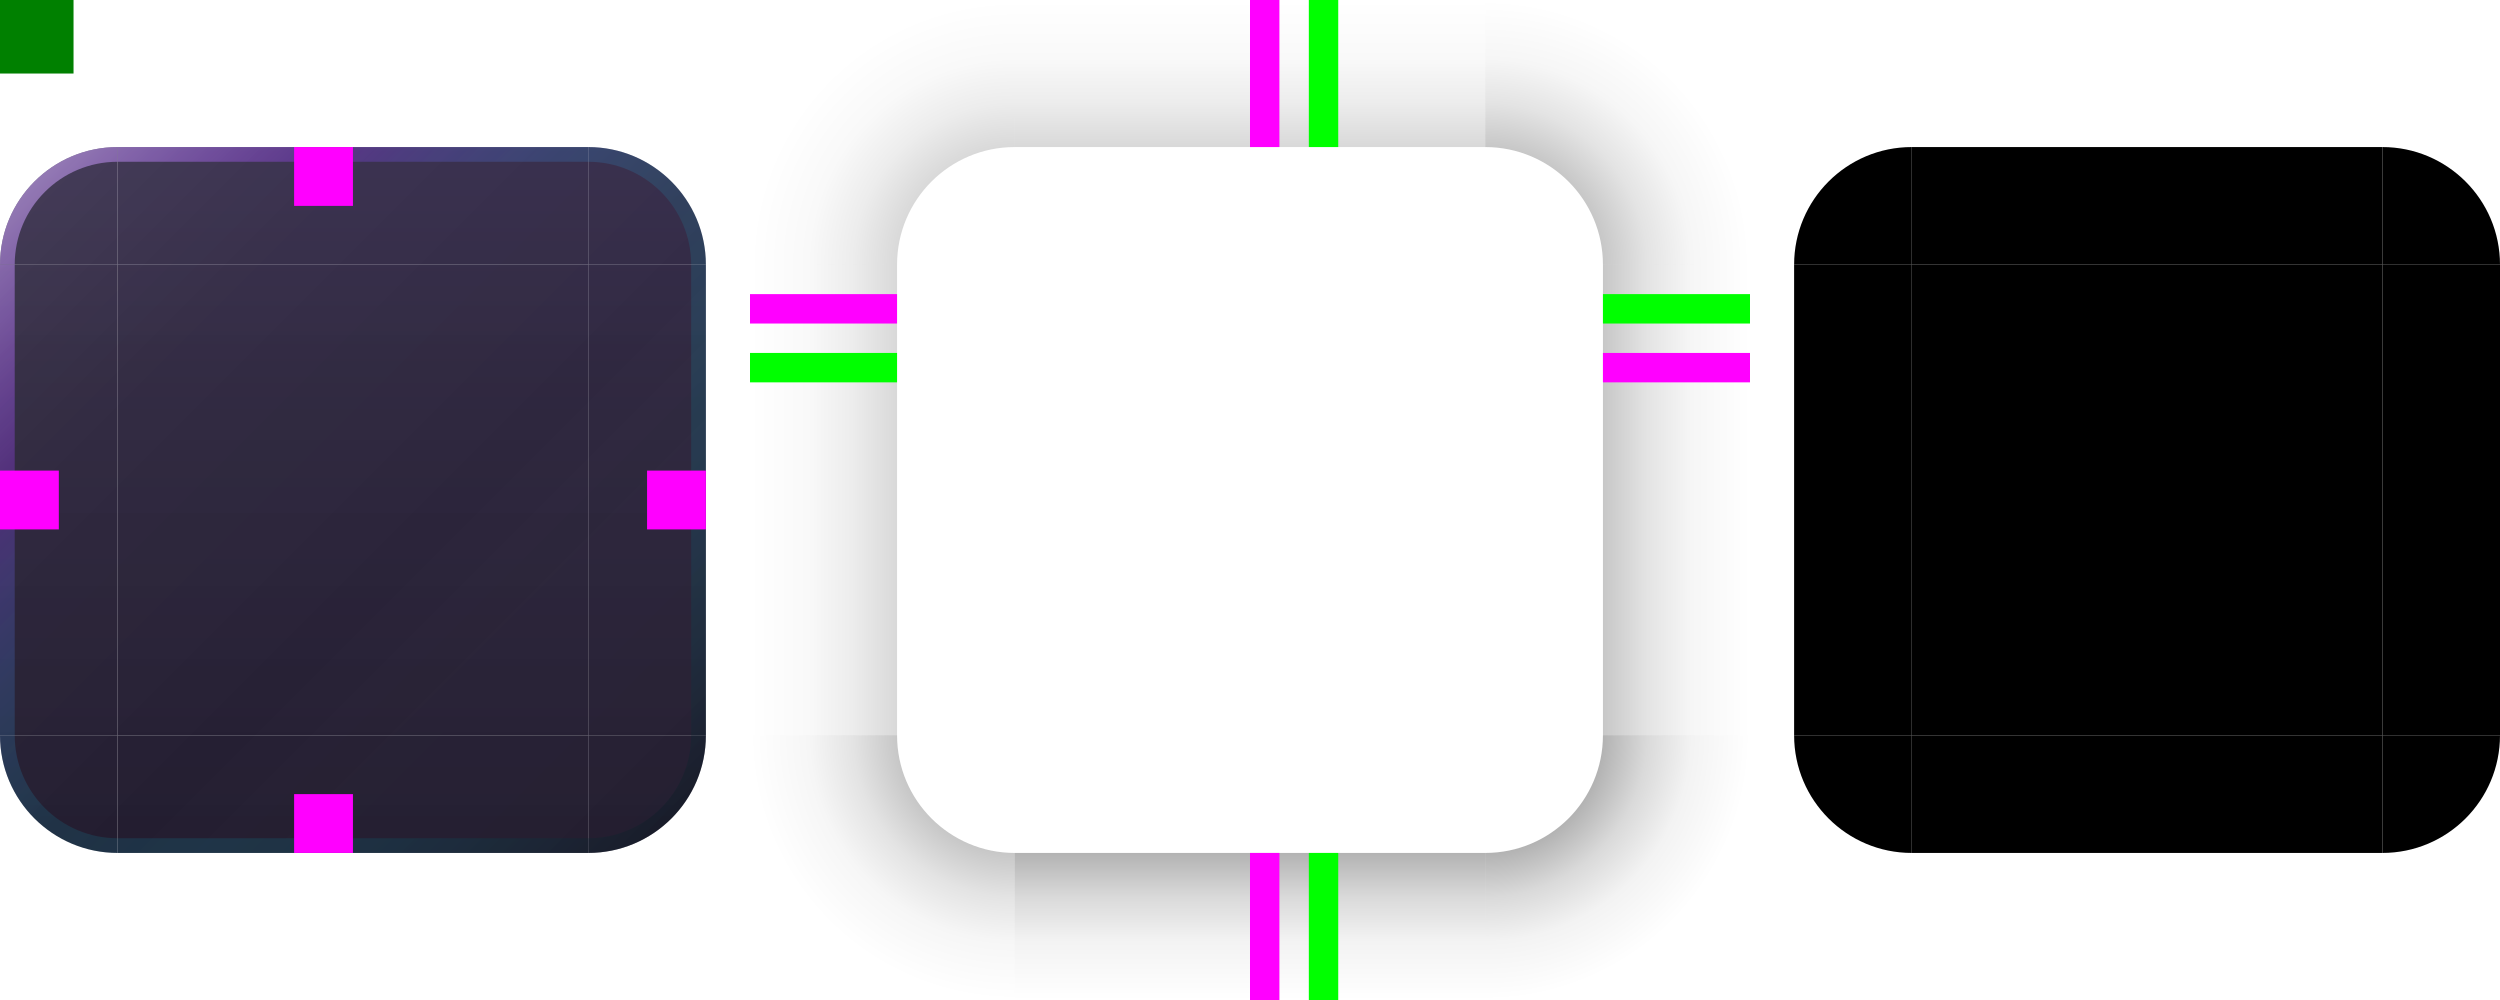
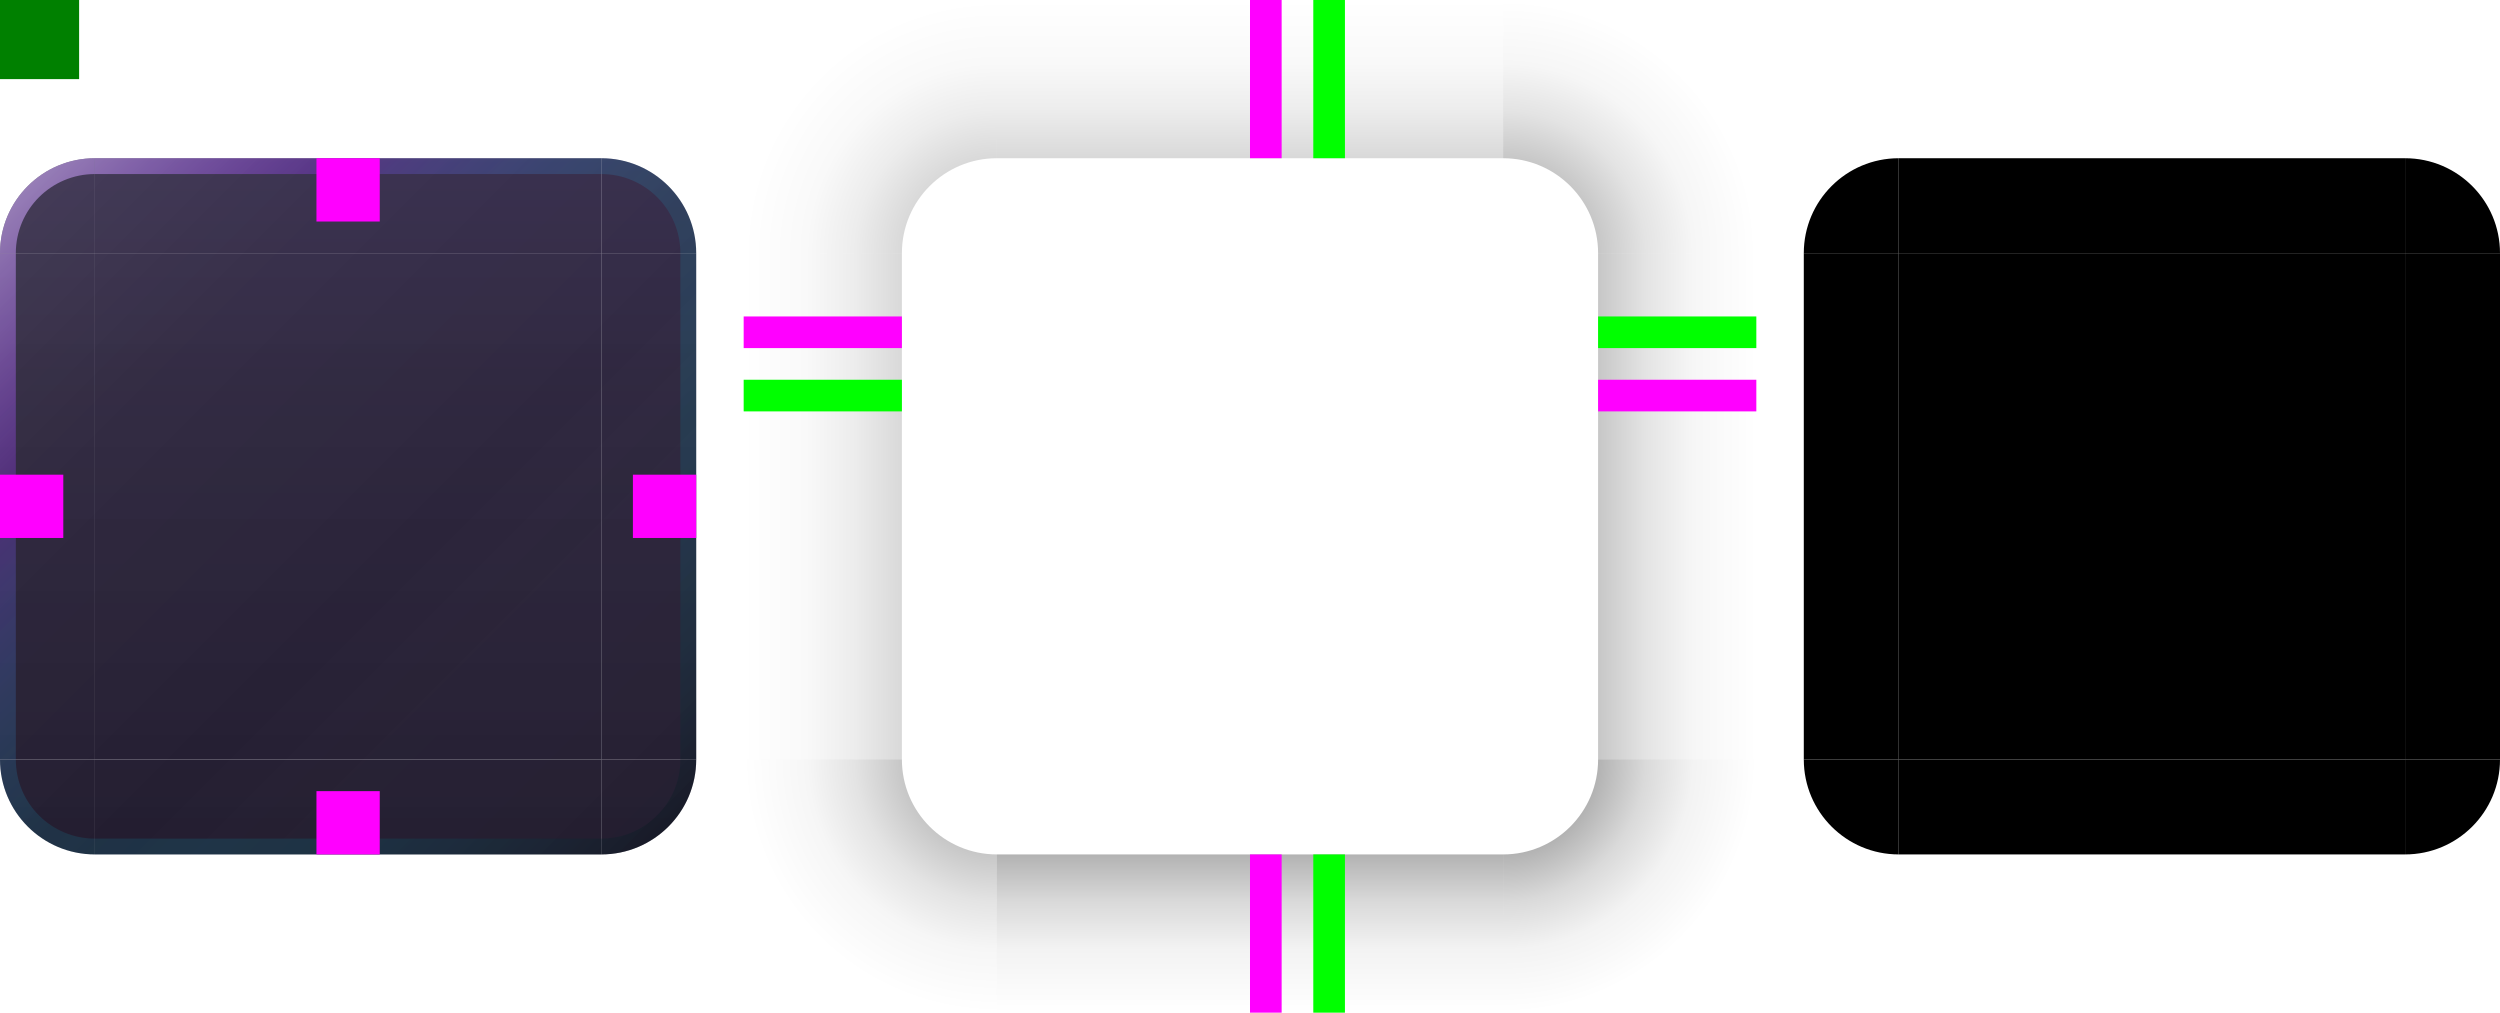
- <svg xmlns="http://www.w3.org/2000/svg" version="1.1" width="170" height="68" viewBox="0 0 170 68">
+ <svg xmlns="http://www.w3.org/2000/svg" version="1.1" width="158" height="64" viewBox="0 0 158 64">
  <defs>
-     <linearGradient id="nx-fill" gradientUnits="userSpaceOnUse" x1="0" y1="10" x2="0" y2="58">
+     <linearGradient id="nx-fill" gradientUnits="userSpaceOnUse" x1="0" y1="10" x2="0" y2="54">
      <stop offset="0.0" stop-color="#22183a" stop-opacity="0.9" />
      <stop offset="0.34" stop-color="#19112b" stop-opacity="0.905" />
      <stop offset="1.0" stop-color="#120c20" stop-opacity="0.93" />
    </linearGradient>
-     <linearGradient id="nx-sheen" gradientUnits="userSpaceOnUse" x1="0" y1="10" x2="48" y2="58">
+     <linearGradient id="nx-sheen" gradientUnits="userSpaceOnUse" x1="0" y1="10" x2="44" y2="54">
      <stop offset="0.0" stop-color="#ffffff" stop-opacity="0.075" />
      <stop offset="0.26" stop-color="#ffffff" stop-opacity="0.022" />
      <stop offset="0.58" stop-color="#ffffff" stop-opacity="0.0" />
      <stop offset="1.0" stop-color="#000000" stop-opacity="0.05" />
    </linearGradient>
-     <linearGradient id="nx-edge-lit" gradientUnits="userSpaceOnUse" x1="0" y1="10" x2="48" y2="58">
+     <linearGradient id="nx-edge-lit" gradientUnits="userSpaceOnUse" x1="0" y1="10" x2="44" y2="54">
      <stop offset="0.0" stop-color="#e2c8ff" stop-opacity="0.62" />
      <stop offset="0.24" stop-color="#9a3cff" stop-opacity="0.3" />
      <stop offset="0.52" stop-color="#00e5ff" stop-opacity="0.1" />
      <stop offset="1.0" stop-color="#000000" stop-opacity="0.3" />
    </linearGradient>
    <linearGradient id="nx-sh-top" gradientUnits="userSpaceOnUse" x1="0" y1="10" x2="0" y2="0">
      <stop offset="0.0" stop-color="#000000" stop-opacity="0.15" />
      <stop offset="0.3" stop-color="#000000" stop-opacity="0.073" />
      <stop offset="0.6" stop-color="#000000" stop-opacity="0.024" />
      <stop offset="1.0" stop-color="#000000" stop-opacity="0.0" />
    </linearGradient>
-     <linearGradient id="nx-sh-bottom" gradientUnits="userSpaceOnUse" x1="0" y1="58" x2="0" y2="68">
+     <linearGradient id="nx-sh-bottom" gradientUnits="userSpaceOnUse" x1="0" y1="54" x2="0" y2="64">
      <stop offset="0.0" stop-color="#000000" stop-opacity="0.3" />
      <stop offset="0.3" stop-color="#000000" stop-opacity="0.147" />
      <stop offset="0.6" stop-color="#000000" stop-opacity="0.048" />
      <stop offset="1.0" stop-color="#000000" stop-opacity="0.0" />
    </linearGradient>
-     <linearGradient id="nx-sh-left" gradientUnits="userSpaceOnUse" x1="61" y1="0" x2="51" y2="0">
+     <linearGradient id="nx-sh-left" gradientUnits="userSpaceOnUse" x1="57" y1="0" x2="47" y2="0">
      <stop offset="0.0" stop-color="#000000" stop-opacity="0.15" />
      <stop offset="0.3" stop-color="#000000" stop-opacity="0.073" />
      <stop offset="0.6" stop-color="#000000" stop-opacity="0.024" />
      <stop offset="1.0" stop-color="#000000" stop-opacity="0.0" />
    </linearGradient>
-     <linearGradient id="nx-sh-right" gradientUnits="userSpaceOnUse" x1="109" y1="0" x2="119" y2="0">
+     <linearGradient id="nx-sh-right" gradientUnits="userSpaceOnUse" x1="101" y1="0" x2="111" y2="0">
      <stop offset="0.0" stop-color="#000000" stop-opacity="0.22" />
      <stop offset="0.3" stop-color="#000000" stop-opacity="0.108" />
      <stop offset="0.6" stop-color="#000000" stop-opacity="0.035" />
      <stop offset="1.0" stop-color="#000000" stop-opacity="0.0" />
    </linearGradient>
-     <radialGradient id="nx-shc-topleft" gradientUnits="userSpaceOnUse" cx="69" cy="18" r="18">
+     <radialGradient id="nx-shc-topleft" gradientUnits="userSpaceOnUse" cx="63" cy="16" r="16">
      <stop offset="0" stop-color="#000000" stop-opacity="0.15" />
-       <stop offset="0.444" stop-color="#000000" stop-opacity="0.15" />
-       <stop offset="0.611" stop-color="#000000" stop-opacity="0.073" />
-       <stop offset="0.778" stop-color="#000000" stop-opacity="0.024" />
+       <stop offset="0.375" stop-color="#000000" stop-opacity="0.15" />
+       <stop offset="0.562" stop-color="#000000" stop-opacity="0.073" />
+       <stop offset="0.75" stop-color="#000000" stop-opacity="0.024" />
      <stop offset="1.0" stop-color="#000000" stop-opacity="0.0" />
    </radialGradient>
-     <radialGradient id="nx-shc-topright" gradientUnits="userSpaceOnUse" cx="101" cy="18" r="18">
+     <radialGradient id="nx-shc-topright" gradientUnits="userSpaceOnUse" cx="95" cy="16" r="16">
      <stop offset="0" stop-color="#000000" stop-opacity="0.22" />
-       <stop offset="0.444" stop-color="#000000" stop-opacity="0.22" />
-       <stop offset="0.611" stop-color="#000000" stop-opacity="0.108" />
-       <stop offset="0.778" stop-color="#000000" stop-opacity="0.035" />
+       <stop offset="0.375" stop-color="#000000" stop-opacity="0.22" />
+       <stop offset="0.562" stop-color="#000000" stop-opacity="0.108" />
+       <stop offset="0.75" stop-color="#000000" stop-opacity="0.035" />
      <stop offset="1.0" stop-color="#000000" stop-opacity="0.0" />
    </radialGradient>
-     <radialGradient id="nx-shc-bottomleft" gradientUnits="userSpaceOnUse" cx="69" cy="50" r="18">
+     <radialGradient id="nx-shc-bottomleft" gradientUnits="userSpaceOnUse" cx="63" cy="48" r="16">
      <stop offset="0" stop-color="#000000" stop-opacity="0.22" />
-       <stop offset="0.444" stop-color="#000000" stop-opacity="0.22" />
-       <stop offset="0.611" stop-color="#000000" stop-opacity="0.108" />
-       <stop offset="0.778" stop-color="#000000" stop-opacity="0.035" />
+       <stop offset="0.375" stop-color="#000000" stop-opacity="0.22" />
+       <stop offset="0.562" stop-color="#000000" stop-opacity="0.108" />
+       <stop offset="0.75" stop-color="#000000" stop-opacity="0.035" />
      <stop offset="1.0" stop-color="#000000" stop-opacity="0.0" />
    </radialGradient>
-     <radialGradient id="nx-shc-bottomright" gradientUnits="userSpaceOnUse" cx="101" cy="50" r="18">
+     <radialGradient id="nx-shc-bottomright" gradientUnits="userSpaceOnUse" cx="95" cy="48" r="16">
      <stop offset="0" stop-color="#000000" stop-opacity="0.3" />
-       <stop offset="0.444" stop-color="#000000" stop-opacity="0.3" />
-       <stop offset="0.611" stop-color="#000000" stop-opacity="0.147" />
-       <stop offset="0.778" stop-color="#000000" stop-opacity="0.048" />
+       <stop offset="0.375" stop-color="#000000" stop-opacity="0.3" />
+       <stop offset="0.562" stop-color="#000000" stop-opacity="0.147" />
+       <stop offset="0.75" stop-color="#000000" stop-opacity="0.048" />
      <stop offset="1.0" stop-color="#000000" stop-opacity="0.0" />
    </radialGradient>
  </defs>
  <g id="topleft">
-     <path d="M 0,18 H 8 V 10 A 8,8 0 0 0 0,18 Z" fill="url(#nx-fill)" />
-     <path d="M 0,18 H 8 V 10 A 8,8 0 0 0 0,18 Z" fill="url(#nx-sheen)" />
-     <path d="M 8,10 A 8,8 0 0 0 0,18 H 1 A 7,7 0 0 1 8,11 Z" fill="url(#nx-edge-lit)" />
+     <path d="M 0,16 H 6 V 10 A 6,6 0 0 0 0,16 Z" fill="url(#nx-fill)" />
+     <path d="M 0,16 H 6 V 10 A 6,6 0 0 0 0,16 Z" fill="url(#nx-sheen)" />
+     <path d="M 6,10 A 6,6 0 0 0 0,16 H 1 A 5,5 0 0 1 6,11 Z" fill="url(#nx-edge-lit)" />
  </g>
  <g id="top">
-     <rect x="8" y="10" width="32" height="8" fill="url(#nx-fill)" />
-     <rect x="8" y="10" width="32" height="8" fill="url(#nx-sheen)" />
-     <rect x="8" y="10" width="32" height="1" fill="url(#nx-edge-lit)" />
+     <rect x="6" y="10" width="32" height="6" fill="url(#nx-fill)" />
+     <rect x="6" y="10" width="32" height="6" fill="url(#nx-sheen)" />
+     <rect x="6" y="10" width="32" height="1" fill="url(#nx-edge-lit)" />
  </g>
  <g id="topright">
-     <path d="M 40,10 V 18 H 48 A 8,8 0 0 0 40,10 Z" fill="url(#nx-fill)" />
-     <path d="M 40,10 V 18 H 48 A 8,8 0 0 0 40,10 Z" fill="url(#nx-sheen)" />
-     <path d="M 48,18 A 8,8 0 0 0 40,10 V 11 A 7,7 0 0 1 47,18 Z" fill="url(#nx-edge-lit)" />
+     <path d="M 38,10 V 16 H 44 A 6,6 0 0 0 38,10 Z" fill="url(#nx-fill)" />
+     <path d="M 38,10 V 16 H 44 A 6,6 0 0 0 38,10 Z" fill="url(#nx-sheen)" />
+     <path d="M 44,16 A 6,6 0 0 0 38,10 V 11 A 5,5 0 0 1 43,16 Z" fill="url(#nx-edge-lit)" />
  </g>
  <g id="left">
-     <rect x="0" y="18" width="8" height="32" fill="url(#nx-fill)" />
-     <rect x="0" y="18" width="8" height="32" fill="url(#nx-sheen)" />
-     <rect x="0" y="18" width="1" height="32" fill="url(#nx-edge-lit)" />
+     <rect x="0" y="16" width="6" height="32" fill="url(#nx-fill)" />
+     <rect x="0" y="16" width="6" height="32" fill="url(#nx-sheen)" />
+     <rect x="0" y="16" width="1" height="32" fill="url(#nx-edge-lit)" />
  </g>
  <g id="center">
-     <rect x="8" y="18" width="32" height="32" fill="url(#nx-fill)" />
-     <rect x="8" y="18" width="32" height="32" fill="url(#nx-sheen)" />
+     <rect x="6" y="16" width="32" height="32" fill="url(#nx-fill)" />
+     <rect x="6" y="16" width="32" height="32" fill="url(#nx-sheen)" />
  </g>
  <g id="right">
-     <rect x="40" y="18" width="8" height="32" fill="url(#nx-fill)" />
-     <rect x="40" y="18" width="8" height="32" fill="url(#nx-sheen)" />
-     <rect x="47" y="18" width="1" height="32" fill="url(#nx-edge-lit)" />
+     <rect x="38" y="16" width="6" height="32" fill="url(#nx-fill)" />
+     <rect x="38" y="16" width="6" height="32" fill="url(#nx-sheen)" />
+     <rect x="43" y="16" width="1" height="32" fill="url(#nx-edge-lit)" />
  </g>
  <g id="bottomleft">
-     <path d="M 8,58 V 50 H 0 A 8,8 0 0 0 8,58 Z" fill="url(#nx-fill)" />
-     <path d="M 8,58 V 50 H 0 A 8,8 0 0 0 8,58 Z" fill="url(#nx-sheen)" />
-     <path d="M 0,50 A 8,8 0 0 0 8,58 V 57 A 7,7 0 0 1 1,50 Z" fill="url(#nx-edge-lit)" />
+     <path d="M 6,54 V 48 H 0 A 6,6 0 0 0 6,54 Z" fill="url(#nx-fill)" />
+     <path d="M 6,54 V 48 H 0 A 6,6 0 0 0 6,54 Z" fill="url(#nx-sheen)" />
+     <path d="M 0,48 A 6,6 0 0 0 6,54 V 53 A 5,5 0 0 1 1,48 Z" fill="url(#nx-edge-lit)" />
  </g>
  <g id="bottom">
-     <rect x="8" y="50" width="32" height="8" fill="url(#nx-fill)" />
-     <rect x="8" y="50" width="32" height="8" fill="url(#nx-sheen)" />
-     <rect x="8" y="57" width="32" height="1" fill="url(#nx-edge-lit)" />
+     <rect x="6" y="48" width="32" height="6" fill="url(#nx-fill)" />
+     <rect x="6" y="48" width="32" height="6" fill="url(#nx-sheen)" />
+     <rect x="6" y="53" width="32" height="1" fill="url(#nx-edge-lit)" />
  </g>
  <g id="bottomright">
-     <path d="M 40,58 V 50 H 48 A 8,8 0 0 1 40,58 Z" fill="url(#nx-fill)" />
-     <path d="M 40,58 V 50 H 48 A 8,8 0 0 1 40,58 Z" fill="url(#nx-sheen)" />
-     <path d="M 48,50 A 8,8 0 0 1 40,58 V 57 A 7,7 0 0 0 47,50 Z" fill="url(#nx-edge-lit)" />
+     <path d="M 38,54 V 48 H 44 A 6,6 0 0 1 38,54 Z" fill="url(#nx-fill)" />
+     <path d="M 38,54 V 48 H 44 A 6,6 0 0 1 38,54 Z" fill="url(#nx-sheen)" />
+     <path d="M 44,48 A 6,6 0 0 1 38,54 V 53 A 5,5 0 0 0 43,48 Z" fill="url(#nx-edge-lit)" />
  </g>
  <rect id="hint-stretch-borders" x="0" y="0" width="5" height="5" fill="#008000" />
  <rect id="hint-top-margin" x="20" y="10" width="4" height="4" fill="#ff00ff" />
-   <rect id="hint-bottom-margin" x="20" y="54" width="4" height="4" fill="#ff00ff" />
-   <rect id="hint-left-margin" x="0" y="32" width="4" height="4" fill="#ff00ff" />
-   <rect id="hint-right-margin" x="44" y="32" width="4" height="4" fill="#ff00ff" />
+   <rect id="hint-bottom-margin" x="20" y="50" width="4" height="4" fill="#ff00ff" />
+   <rect id="hint-left-margin" x="0" y="30" width="4" height="4" fill="#ff00ff" />
+   <rect id="hint-right-margin" x="40" y="30" width="4" height="4" fill="#ff00ff" />
  <rect id="hint-top-inset" x="20" y="10" width="4" height="0" fill="#00ff00" />
-   <rect id="hint-bottom-inset" x="20" y="58" width="4" height="0" fill="#00ff00" />
-   <rect id="hint-left-inset" x="0" y="32" width="0" height="4" fill="#00ff00" />
-   <rect id="hint-right-inset" x="48" y="32" width="0" height="4" fill="#00ff00" />
-   <path id="mask-topleft" d="M 122,18 H 130 V 10 A 8,8 0 0 0 122,18 Z" fill="#000000" />
-   <rect id="mask-top" x="130" y="10" width="32" height="8" fill="#000000" />
-   <path id="mask-topright" d="M 162,10 V 18 H 170 A 8,8 0 0 0 162,10 Z" fill="#000000" />
-   <rect id="mask-left" x="122" y="18" width="8" height="32" fill="#000000" />
-   <rect id="mask-center" x="130" y="18" width="32" height="32" fill="#000000" />
-   <rect id="mask-right" x="162" y="18" width="8" height="32" fill="#000000" />
-   <path id="mask-bottomleft" d="M 130,58 V 50 H 122 A 8,8 0 0 0 130,58 Z" fill="#000000" />
-   <rect id="mask-bottom" x="130" y="50" width="32" height="8" fill="#000000" />
-   <path id="mask-bottomright" d="M 162,58 V 50 H 170 A 8,8 0 0 1 162,58 Z" fill="#000000" />
+   <rect id="hint-bottom-inset" x="20" y="54" width="4" height="0" fill="#00ff00" />
+   <rect id="hint-left-inset" x="0" y="30" width="0" height="4" fill="#00ff00" />
+   <rect id="hint-right-inset" x="44" y="30" width="0" height="4" fill="#00ff00" />
+   <path id="mask-topleft" d="M 114,16 H 120 V 10 A 6,6 0 0 0 114,16 Z" fill="#000000" />
+   <rect id="mask-top" x="120" y="10" width="32" height="6" fill="#000000" />
+   <path id="mask-topright" d="M 152,10 V 16 H 158 A 6,6 0 0 0 152,10 Z" fill="#000000" />
+   <rect id="mask-left" x="114" y="16" width="6" height="32" fill="#000000" />
+   <rect id="mask-center" x="120" y="16" width="32" height="32" fill="#000000" />
+   <rect id="mask-right" x="152" y="16" width="6" height="32" fill="#000000" />
+   <path id="mask-bottomleft" d="M 120,54 V 48 H 114 A 6,6 0 0 0 120,54 Z" fill="#000000" />
+   <rect id="mask-bottom" x="120" y="48" width="32" height="6" fill="#000000" />
+   <path id="mask-bottomright" d="M 152,54 V 48 H 158 A 6,6 0 0 1 152,54 Z" fill="#000000" />
  <g id="shadow-topleft">
-     <path d="M 69,10 A 8,8 0 0 0 61,18 H 51 V 0 H 69 Z" fill="url(#nx-shc-topleft)" />
-     <path d="M 61,18 H 69 V 10 A 8,8 0 0 0 61,18 Z" fill="#000000" fill-opacity="0.001" />
+     <path d="M 63,10 A 6,6 0 0 0 57,16 H 47 V 0 H 63 Z" fill="url(#nx-shc-topleft)" />
+     <path d="M 57,16 H 63 V 10 A 6,6 0 0 0 57,16 Z" fill="#000000" fill-opacity="0.001" />
  </g>
  <g id="shadow-top">
-     <rect x="69" y="0" width="32" height="10" fill="url(#nx-sh-top)" />
-     <rect x="69" y="10" width="32" height="8" fill="#000000" fill-opacity="0.001" />
+     <rect x="63" y="0" width="32" height="10" fill="url(#nx-sh-top)" />
+     <rect x="63" y="10" width="32" height="6" fill="#000000" fill-opacity="0.001" />
  </g>
  <g id="shadow-topright">
-     <path d="M 101,10 A 8,8 0 0 1 109,18 H 119 V 0 H 101 Z" fill="url(#nx-shc-topright)" />
-     <path d="M 101,10 V 18 H 109 A 8,8 0 0 0 101,10 Z" fill="#000000" fill-opacity="0.001" />
+     <path d="M 95,10 A 6,6 0 0 1 101,16 H 111 V 0 H 95 Z" fill="url(#nx-shc-topright)" />
+     <path d="M 95,10 V 16 H 101 A 6,6 0 0 0 95,10 Z" fill="#000000" fill-opacity="0.001" />
  </g>
  <g id="shadow-left">
-     <rect x="51" y="18" width="10" height="32" fill="url(#nx-sh-left)" />
-     <rect x="61" y="18" width="8" height="32" fill="#000000" fill-opacity="0.001" />
+     <rect x="47" y="16" width="10" height="32" fill="url(#nx-sh-left)" />
+     <rect x="57" y="16" width="6" height="32" fill="#000000" fill-opacity="0.001" />
  </g>
  <g id="shadow-center">
-     <rect x="69" y="18" width="32" height="32" fill="#000000" fill-opacity="0.001" />
+     <rect x="63" y="16" width="32" height="32" fill="#000000" fill-opacity="0.001" />
  </g>
  <g id="shadow-right">
-     <rect x="109" y="18" width="10" height="32" fill="url(#nx-sh-right)" />
-     <rect x="101" y="18" width="8" height="32" fill="#000000" fill-opacity="0.001" />
+     <rect x="101" y="16" width="10" height="32" fill="url(#nx-sh-right)" />
+     <rect x="95" y="16" width="6" height="32" fill="#000000" fill-opacity="0.001" />
  </g>
  <g id="shadow-bottomleft">
-     <path d="M 61,50 A 8,8 0 0 0 69,58 V 68 H 51 V 50 Z" fill="url(#nx-shc-bottomleft)" />
-     <path d="M 69,58 V 50 H 61 A 8,8 0 0 0 69,58 Z" fill="#000000" fill-opacity="0.001" />
+     <path d="M 57,48 A 6,6 0 0 0 63,54 V 64 H 47 V 48 Z" fill="url(#nx-shc-bottomleft)" />
+     <path d="M 63,54 V 48 H 57 A 6,6 0 0 0 63,54 Z" fill="#000000" fill-opacity="0.001" />
  </g>
  <g id="shadow-bottom">
-     <rect x="69" y="58" width="32" height="10" fill="url(#nx-sh-bottom)" />
-     <rect x="69" y="50" width="32" height="8" fill="#000000" fill-opacity="0.001" />
+     <rect x="63" y="54" width="32" height="10" fill="url(#nx-sh-bottom)" />
+     <rect x="63" y="48" width="32" height="6" fill="#000000" fill-opacity="0.001" />
  </g>
  <g id="shadow-bottomright">
-     <path d="M 109,50 A 8,8 0 0 1 101,58 V 68 H 119 V 50 Z" fill="url(#nx-shc-bottomright)" />
-     <path d="M 101,58 V 50 H 109 A 8,8 0 0 1 101,58 Z" fill="#000000" fill-opacity="0.001" />
+     <path d="M 101,48 A 6,6 0 0 1 95,54 V 64 H 111 V 48 Z" fill="url(#nx-shc-bottomright)" />
+     <path d="M 95,54 V 48 H 101 A 6,6 0 0 1 95,54 Z" fill="#000000" fill-opacity="0.001" />
  </g>
-   <rect id="shadow-hint-top-margin" x="85" y="0" width="2" height="10" fill="#ff00ff" />
-   <rect id="shadow-hint-bottom-margin" x="85" y="58" width="2" height="10" fill="#ff00ff" />
-   <rect id="shadow-hint-left-margin" x="51" y="20" width="10" height="2" fill="#ff00ff" />
-   <rect id="shadow-hint-right-margin" x="109" y="24" width="10" height="2" fill="#ff00ff" />
-   <rect id="shadow-hint-top-inset" x="89" y="0" width="2" height="10" fill="#00ff00" />
-   <rect id="shadow-hint-bottom-inset" x="89" y="58" width="2" height="10" fill="#00ff00" />
-   <rect id="shadow-hint-left-inset" x="51" y="24" width="10" height="2" fill="#00ff00" />
-   <rect id="shadow-hint-right-inset" x="109" y="20" width="10" height="2" fill="#00ff00" />
+   <rect id="shadow-hint-top-margin" x="79" y="0" width="2" height="10" fill="#ff00ff" />
+   <rect id="shadow-hint-bottom-margin" x="79" y="54" width="2" height="10" fill="#ff00ff" />
+   <rect id="shadow-hint-left-margin" x="47" y="20" width="10" height="2" fill="#ff00ff" />
+   <rect id="shadow-hint-right-margin" x="101" y="24" width="10" height="2" fill="#ff00ff" />
+   <rect id="shadow-hint-top-inset" x="83" y="0" width="2" height="10" fill="#00ff00" />
+   <rect id="shadow-hint-bottom-inset" x="83" y="54" width="2" height="10" fill="#00ff00" />
+   <rect id="shadow-hint-left-inset" x="47" y="24" width="10" height="2" fill="#00ff00" />
+   <rect id="shadow-hint-right-inset" x="101" y="20" width="10" height="2" fill="#00ff00" />
</svg>
